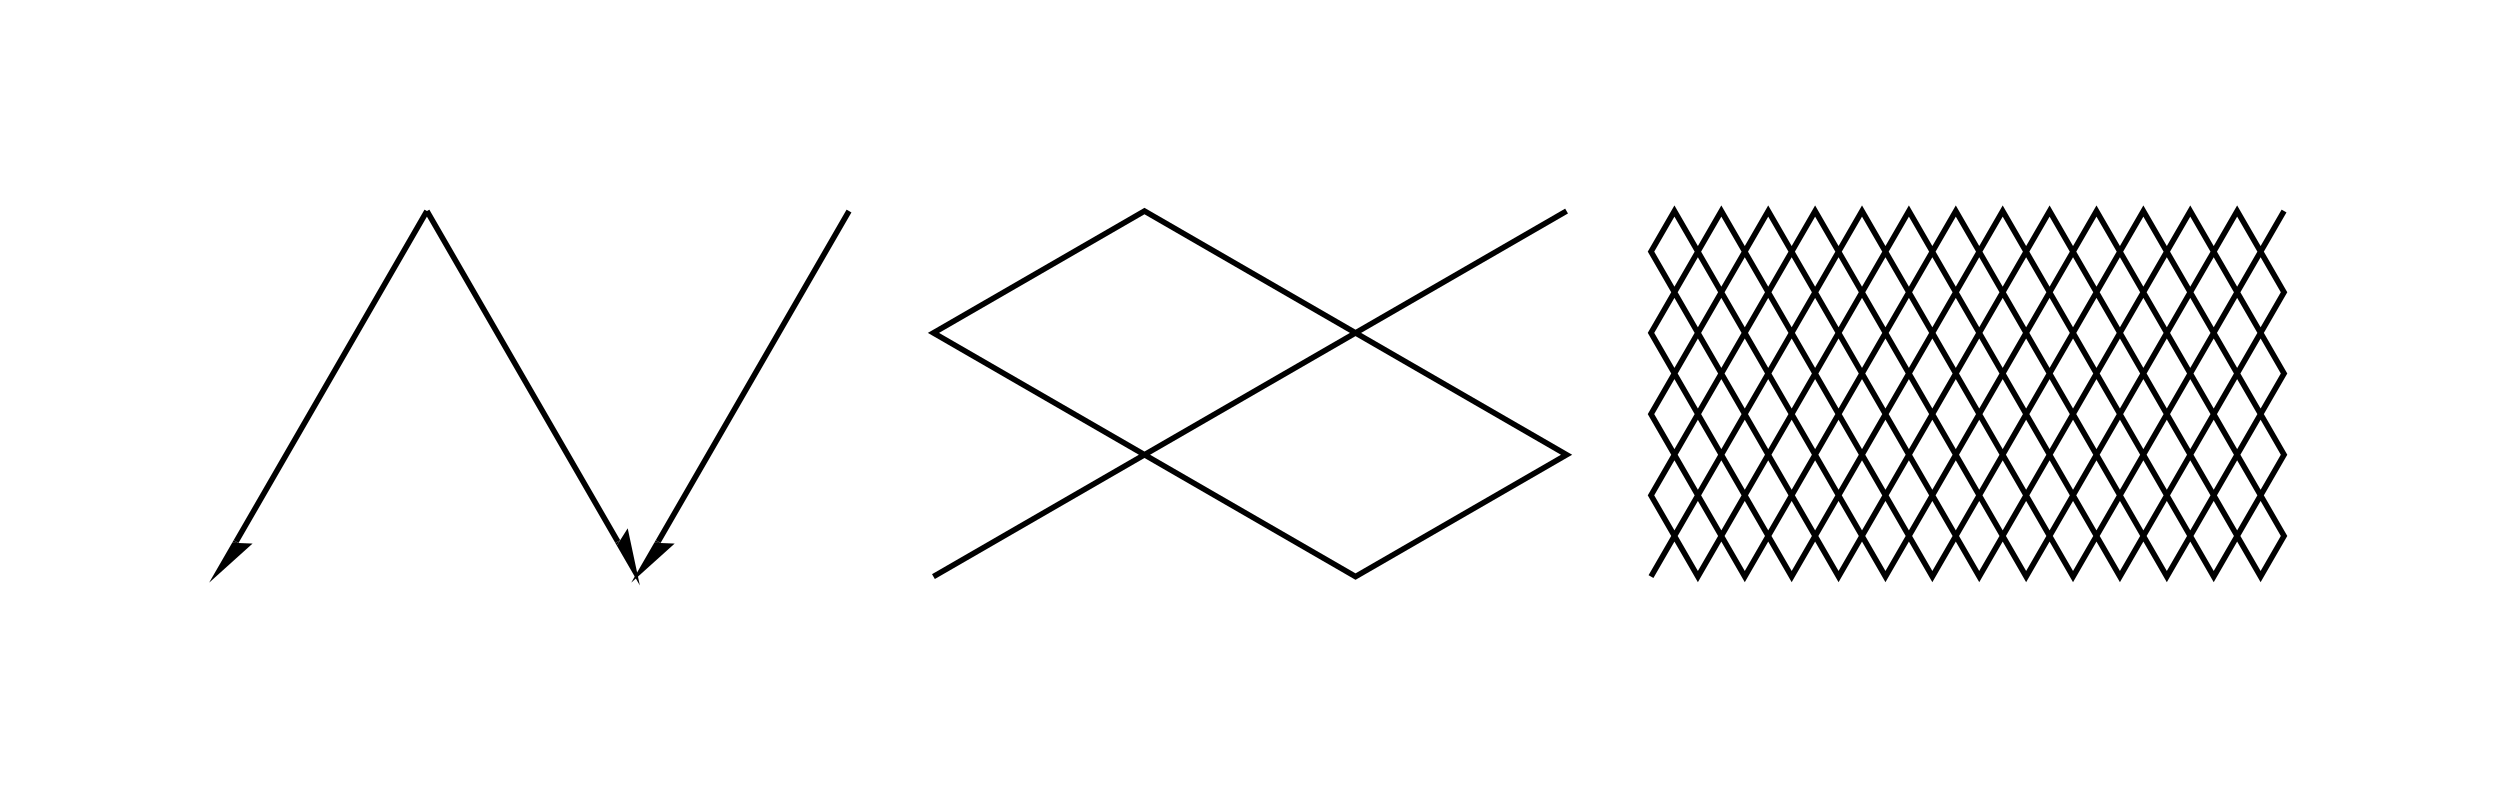
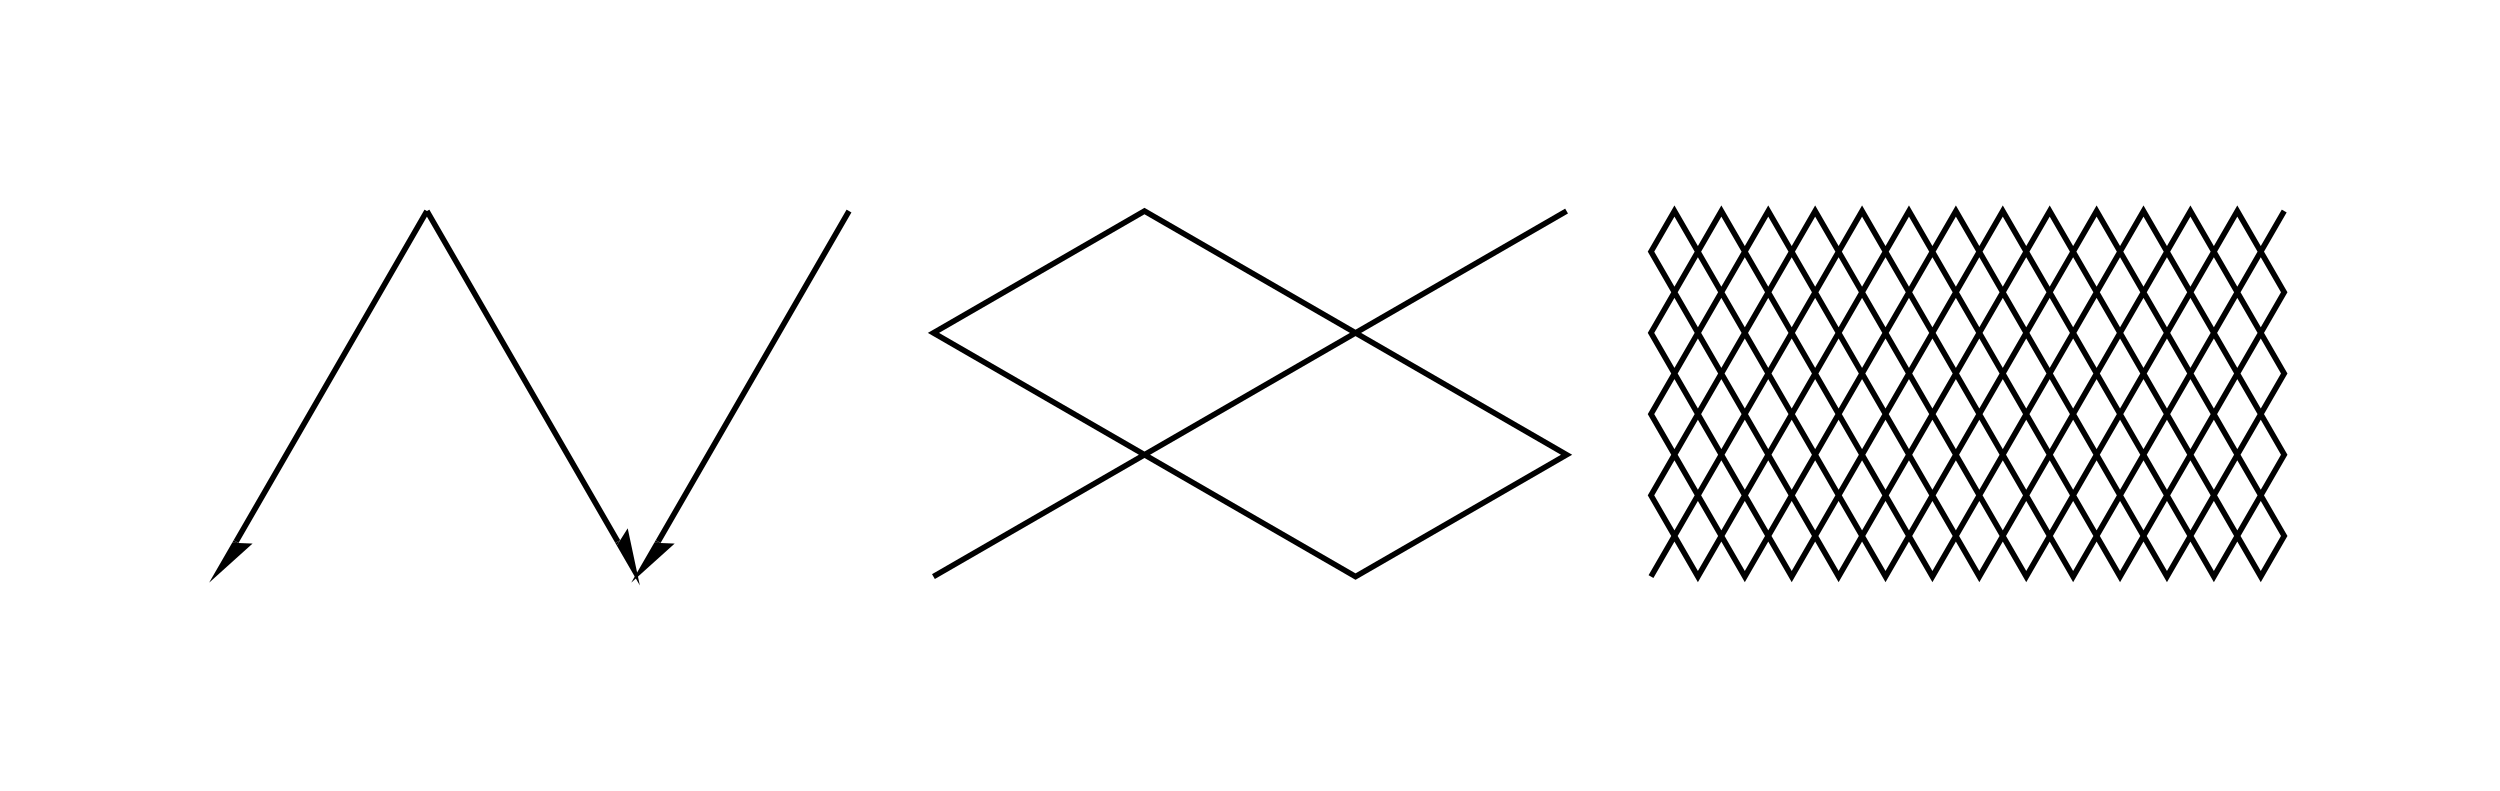
<svg xmlns="http://www.w3.org/2000/svg" height="126.51" stroke-opacity="1" viewBox="0 0 400 127" font-size="1" width="400" stroke="rgb(0,0,0)" version="1.1">
  <defs />
-   <defs />
  <g stroke-linejoin="miter" stroke-opacity="1.0" fill-opacity="0.0" stroke="rgb(0,0,0)" stroke-width="0.9" fill="rgb(0,0,0)" stroke-linecap="butt" stroke-miterlimit="10.0">
-     <path d="M 264.407,92.612 l 3.766,-6.524 l 3.766,6.524 l 3.766,-6.524 l -3.766,-6.524 l -3.766,6.524 l -3.766,-6.524 l 3.766,-6.524 l 3.766,6.524 l 3.766,-6.524 l 3.766,6.524 l 3.766,-6.524 l 3.766,6.524 l -3.766,6.524 l -3.766,-6.524 l -3.766,6.524 l 3.766,6.524 l 3.766,-6.524 l 3.766,6.524 l 3.766,-6.524 l 3.766,6.524 l 3.766,-6.524 l -3.766,-6.524 l -3.766,6.524 l -3.766,-6.524 l 3.766,-6.524 l 3.766,6.524 l 3.766,-6.524 l -3.766,-6.524 l -3.766,6.524 l -3.766,-6.524 l 3.766,-6.524 l 3.766,6.524 l 3.766,-6.524 l -3.766,-6.524 l -3.766,6.524 l -3.766,-6.524 l -3.766,6.524 l -3.766,-6.524 l -3.766,6.524 l 3.766,6.524 l 3.766,-6.524 l 3.766,6.524 l -3.766,6.524 l -3.766,-6.524 l -3.766,6.524 l -3.766,-6.524 l -3.766,6.524 l -3.766,-6.524 l 3.766,-6.524 l 3.766,6.524 l 3.766,-6.524 l -3.766,-6.524 l -3.766,6.524 l -3.766,-6.524 l 3.766,-6.524 l 3.766,6.524 l 3.766,-6.524 l -3.766,-6.524 l -3.766,6.524 l -3.766,-6.524 l 3.766,-6.524 l 3.766,6.524 l 3.766,-6.524 l 3.766,6.524 l 3.766,-6.524 l 3.766,6.524 l -3.766,6.524 l -3.766,-6.524 l -3.766,6.524 l 3.766,6.524 l 3.766,-6.524 l 3.766,6.524 l 3.766,-6.524 l 3.766,6.524 l 3.766,-6.524 l -3.766,-6.524 l -3.766,6.524 l -3.766,-6.524 l 3.766,-6.524 l 3.766,6.524 l 3.766,-6.524 l 3.766,6.524 l 3.766,-6.524 l 3.766,6.524 l -3.766,6.524 l -3.766,-6.524 l -3.766,6.524 l 3.766,6.524 l 3.766,-6.524 l 3.766,6.524 l 3.766,-6.524 l 3.766,6.524 l 3.766,-6.524 l -3.766,-6.524 l -3.766,6.524 l -3.766,-6.524 l 3.766,-6.524 l 3.766,6.524 l 3.766,-6.524 l 3.766,6.524 l 3.766,-6.524 l 3.766,6.524 l -3.766,6.524 l -3.766,-6.524 l -3.766,6.524 l 3.766,6.524 l 3.766,-6.524 l 3.766,6.524 l -3.766,6.524 l -3.766,-6.524 l -3.766,6.524 l 3.766,6.524 l 3.766,-6.524 l 3.766,6.524 l -3.766,6.524 l -3.766,-6.524 l -3.766,6.524 l -3.766,-6.524 l -3.766,6.524 l -3.766,-6.524 l 3.766,-6.524 l 3.766,6.524 l 3.766,-6.524 l -3.766,-6.524 l -3.766,6.524 l -3.766,-6.524 l -3.766,6.524 l -3.766,-6.524 l -3.766,6.524 l 3.766,6.524 l 3.766,-6.524 l 3.766,6.524 l -3.766,6.524 l -3.766,-6.524 l -3.766,6.524 l 3.766,6.524 l 3.766,-6.524 l 3.766,6.524 l -3.766,6.524 l -3.766,-6.524 l -3.766,6.524 l 3.766,6.524 l 3.766,-6.524 l 3.766,6.524 l 3.766,-6.524 l 3.766,6.524 l 3.766,-6.524 l -3.766,-6.524 l -3.766,6.524 l -3.766,-6.524 l 3.766,-6.524 l 3.766,6.524 l 3.766,-6.524 l 3.766,6.524 l 3.766,-6.524 l 3.766,6.524 l -3.766,6.524 l -3.766,-6.524 l -3.766,6.524 l 3.766,6.524 l 3.766,-6.524 l 3.766,6.524 l 3.766,-6.524 l 3.766,6.524 l 3.766,-6.524 l -3.766,-6.524 l -3.766,6.524 l -3.766,-6.524 l 3.766,-6.524 l 3.766,6.524 l 3.766,-6.524 l 3.766,6.524 l 3.766,-6.524 l 3.766,6.524 l -3.766,6.524 l -3.766,-6.524 l -3.766,6.524 l 3.766,6.524 l 3.766,-6.524 l 3.766,6.524 l 3.766,-6.524 l 3.766,6.524 l 3.766,-6.524 l -3.766,-6.524 l -3.766,6.524 l -3.766,-6.524 l 3.766,-6.524 l 3.766,6.524 l 3.766,-6.524 l -3.766,-6.524 l -3.766,6.524 l -3.766,-6.524 l 3.766,-6.524 l 3.766,6.524 l 3.766,-6.524 l -3.766,-6.524 l -3.766,6.524 l -3.766,-6.524 l -3.766,6.524 l -3.766,-6.524 l -3.766,6.524 l 3.766,6.524 l 3.766,-6.524 l 3.766,6.524 l -3.766,6.524 l -3.766,-6.524 l -3.766,6.524 l -3.766,-6.524 l -3.766,6.524 l -3.766,-6.524 l 3.766,-6.524 l 3.766,6.524 l 3.766,-6.524 l -3.766,-6.524 l -3.766,6.524 l -3.766,-6.524 l 3.766,-6.524 l 3.766,6.524 l 3.766,-6.524 l -3.766,-6.524 l -3.766,6.524 l -3.766,-6.524 l 3.766,-6.524 l 3.766,6.524 l 3.766,-6.524 l 3.766,6.524 l 3.766,-6.524 l 3.766,6.524 l -3.766,6.524 l -3.766,-6.524 l -3.766,6.524 l 3.766,6.524 l 3.766,-6.524 l 3.766,6.524 l 3.766,-6.524 l 3.766,6.524 l 3.766,-6.524 l -3.766,-6.524 l -3.766,6.524 l -3.766,-6.524 l 3.766,-6.524 l 3.766,6.524 l 3.766,-6.524 " />
+     <path d="M 264.407,92.612 l 3.767,-6.524 l 3.767,6.524 l 3.767,-6.524 l -3.767,-6.524 l -3.767,6.524 l -3.767,-6.524 l 3.767,-6.524 l 3.767,6.524 l 3.767,-6.524 l 3.767,6.524 l 3.767,-6.524 l 3.767,6.524 l -3.767,6.524 l -3.767,-6.524 l -3.767,6.524 l 3.767,6.524 l 3.767,-6.524 l 3.767,6.524 l 3.767,-6.524 l 3.767,6.524 l 3.767,-6.524 l -3.767,-6.524 l -3.767,6.524 l -3.767,-6.524 l 3.767,-6.524 l 3.767,6.524 l 3.767,-6.524 l -3.767,-6.524 l -3.767,6.524 l -3.767,-6.524 l 3.767,-6.524 l 3.767,6.524 l 3.767,-6.524 l -3.767,-6.524 l -3.767,6.524 l -3.767,-6.524 l -3.767,6.524 l -3.767,-6.524 l -3.767,6.524 l 3.767,6.524 l 3.767,-6.524 l 3.767,6.524 l -3.767,6.524 l -3.767,-6.524 l -3.767,6.524 l -3.767,-6.524 l -3.767,6.524 l -3.767,-6.524 l 3.767,-6.524 l 3.767,6.524 l 3.767,-6.524 l -3.767,-6.524 l -3.767,6.524 l -3.767,-6.524 l 3.767,-6.524 l 3.767,6.524 l 3.767,-6.524 l -3.767,-6.524 l -3.767,6.524 l -3.767,-6.524 l 3.767,-6.524 l 3.767,6.524 l 3.767,-6.524 l 3.767,6.524 l 3.767,-6.524 l 3.767,6.524 l -3.767,6.524 l -3.767,-6.524 l -3.767,6.524 l 3.767,6.524 l 3.767,-6.524 l 3.767,6.524 l 3.767,-6.524 l 3.767,6.524 l 3.767,-6.524 l -3.767,-6.524 l -3.767,6.524 l -3.767,-6.524 l 3.767,-6.524 l 3.767,6.524 l 3.767,-6.524 l 3.767,6.524 l 3.767,-6.524 l 3.767,6.524 l -3.767,6.524 l -3.767,-6.524 l -3.767,6.524 l 3.767,6.524 l 3.767,-6.524 l 3.767,6.524 l 3.767,-6.524 l 3.767,6.524 l 3.767,-6.524 l -3.767,-6.524 l -3.767,6.524 l -3.767,-6.524 l 3.767,-6.524 l 3.767,6.524 l 3.767,-6.524 l 3.767,6.524 l 3.767,-6.524 l 3.767,6.524 l -3.767,6.524 l -3.767,-6.524 l -3.767,6.524 l 3.767,6.524 l 3.767,-6.524 l 3.767,6.524 l -3.767,6.524 l -3.767,-6.524 l -3.767,6.524 l 3.767,6.524 l 3.767,-6.524 l 3.767,6.524 l -3.767,6.524 l -3.767,-6.524 l -3.767,6.524 l -3.767,-6.524 l -3.767,6.524 l -3.767,-6.524 l 3.767,-6.524 l 3.767,6.524 l 3.767,-6.524 l -3.767,-6.524 l -3.767,6.524 l -3.767,-6.524 l -3.767,6.524 l -3.767,-6.524 l -3.767,6.524 l 3.767,6.524 l 3.767,-6.524 l 3.767,6.524 l -3.767,6.524 l -3.767,-6.524 l -3.767,6.524 l 3.767,6.524 l 3.767,-6.524 l 3.767,6.524 l -3.767,6.524 l -3.767,-6.524 l -3.767,6.524 l 3.767,6.524 l 3.767,-6.524 l 3.767,6.524 l 3.767,-6.524 l 3.767,6.524 l 3.767,-6.524 l -3.767,-6.524 l -3.767,6.524 l -3.767,-6.524 l 3.767,-6.524 l 3.767,6.524 l 3.767,-6.524 l 3.767,6.524 l 3.767,-6.524 l 3.767,6.524 l -3.767,6.524 l -3.767,-6.524 l -3.767,6.524 l 3.767,6.524 l 3.767,-6.524 l 3.767,6.524 l 3.767,-6.524 l 3.767,6.524 l 3.767,-6.524 l -3.767,-6.524 l -3.767,6.524 l -3.767,-6.524 l 3.767,-6.524 l 3.767,6.524 l 3.767,-6.524 l 3.767,6.524 l 3.767,-6.524 l 3.767,6.524 l -3.767,6.524 l -3.767,-6.524 l -3.767,6.524 l 3.767,6.524 l 3.767,-6.524 l 3.767,6.524 l 3.767,-6.524 l 3.767,6.524 l 3.767,-6.524 l -3.767,-6.524 l -3.767,6.524 l -3.767,-6.524 l 3.767,-6.524 l 3.767,6.524 l 3.767,-6.524 l -3.767,-6.524 l -3.767,6.524 l -3.767,-6.524 l 3.767,-6.524 l 3.767,6.524 l 3.767,-6.524 l -3.767,-6.524 l -3.767,6.524 l -3.767,-6.524 l -3.767,6.524 l -3.767,-6.524 l -3.767,6.524 l 3.767,6.524 l 3.767,-6.524 l 3.767,6.524 l -3.767,6.524 l -3.767,-6.524 l -3.767,6.524 l -3.767,-6.524 l -3.767,6.524 l -3.767,-6.524 l 3.767,-6.524 l 3.767,6.524 l 3.767,-6.524 l -3.767,-6.524 l -3.767,6.524 l -3.767,-6.524 l 3.767,-6.524 l 3.767,6.524 l 3.767,-6.524 l -3.767,-6.524 l -3.767,6.524 l -3.767,-6.524 l 3.767,-6.524 l 3.767,6.524 l 3.767,-6.524 l 3.767,6.524 l 3.767,-6.524 l 3.767,6.524 l -3.767,6.524 l -3.767,-6.524 l -3.767,6.524 l 3.767,6.524 l 3.767,-6.524 l 3.767,6.524 l 3.767,-6.524 l 3.767,6.524 l 3.767,-6.524 l -3.767,-6.524 l -3.767,6.524 l -3.767,-6.524 l 3.767,-6.524 l 3.767,6.524 l 3.767,-6.524 " />
  </g>
-   <defs />
  <g stroke-linejoin="miter" stroke-opacity="1.0" fill-opacity="0.0" stroke="rgb(0,0,0)" stroke-width="0.9" fill="rgb(0,0,0)" stroke-linecap="butt" stroke-miterlimit="10.0">
    <path d="M 149.153,92.612 l 33.898,-19.571 l -33.898,-19.571 l 33.898,-19.571 l 33.898,19.571 l -33.898,19.571 l 33.898,19.571 l 33.898,-19.571 l -33.898,-19.571 l 33.898,-19.571 " />
  </g>
-   <defs />
  <g stroke-linejoin="miter" stroke-opacity="1.0" fill-opacity="0.0" stroke="rgb(0,0,0)" stroke-width="0.9" fill="rgb(0,0,0)" stroke-linecap="butt" stroke-miterlimit="10.0">
    <path d="M 135.593,33.898 l -30.654,53.094 " />
  </g>
-   <defs />
  <g stroke-linejoin="miter" stroke-opacity="1.0" fill-opacity="1.0" stroke="rgb(0,0,0)" stroke-width="0.0" fill="rgb(0,0,0)" stroke-linecap="butt" stroke-miterlimit="10.0" />
-   <defs />
  <g stroke-linejoin="miter" stroke-opacity="1.0" fill-opacity="1.0" stroke="rgb(0,0,0)" stroke-width="0.0" fill="rgb(0,0,0)" stroke-linecap="butt" stroke-miterlimit="10.0" />
-   <defs />
  <g stroke-linejoin="miter" stroke-opacity="1.0" fill-opacity="1.0" stroke="rgb(0,0,0)" stroke-width="0.0" fill="rgb(0,0,0)" stroke-linecap="butt" stroke-miterlimit="10.0">
    <path d="M 100.613,93.586 l 6.974,-6.279 l -3.274,-0.13 Z" />
  </g>
-   <defs />
  <g stroke-linejoin="miter" stroke-opacity="1.0" fill-opacity="1.0" stroke="rgb(0,0,0)" stroke-width="0.0" fill="rgb(0,0,0)" stroke-linecap="butt" stroke-miterlimit="10.0">
-     <path d="M 104.313,87.177 l 0.237,-0.41 l 0.779,0.45 Z" />
+     <path d="M 104.313,87.177 l 0.236,-0.41 l 0.779,0.45 Z" />
  </g>
-   <defs />
  <g stroke-linejoin="miter" stroke-opacity="1.0" fill-opacity="0.0" stroke="rgb(0,0,0)" stroke-width="0.9" fill="rgb(0,0,0)" stroke-linecap="butt" stroke-miterlimit="10.0">
    <path d="M 67.797,33.898 l 30.654,53.094 " />
  </g>
-   <defs />
  <g stroke-linejoin="miter" stroke-opacity="1.0" fill-opacity="1.0" stroke="rgb(0,0,0)" stroke-width="0.0" fill="rgb(0,0,0)" stroke-linecap="butt" stroke-miterlimit="10.0" />
-   <defs />
  <g stroke-linejoin="miter" stroke-opacity="1.0" fill-opacity="1.0" stroke="rgb(0,0,0)" stroke-width="0.0" fill="rgb(0,0,0)" stroke-linecap="butt" stroke-miterlimit="10.0" />
-   <defs />
  <g stroke-linejoin="miter" stroke-opacity="1.0" fill-opacity="1.0" stroke="rgb(0,0,0)" stroke-width="0.0" fill="rgb(0,0,0)" stroke-linecap="butt" stroke-miterlimit="10.0">
    <path d="M 101.998,94.036 l -1.951,-9.179 l -1.749,2.77 Z" />
  </g>
-   <defs />
  <g stroke-linejoin="miter" stroke-opacity="1.0" fill-opacity="1.0" stroke="rgb(0,0,0)" stroke-width="0.0" fill="rgb(0,0,0)" stroke-linecap="butt" stroke-miterlimit="10.0">
-     <path d="M 98.297,87.627 l -0.237,-0.41 l 0.779,-0.45 Z" />
+     <path d="M 98.297,87.627 l -0.236,-0.41 l 0.779,-0.45 Z" />
  </g>
-   <defs />
  <g stroke-linejoin="miter" stroke-opacity="1.0" fill-opacity="0.0" stroke="rgb(0,0,0)" stroke-width="0.9" fill="rgb(0,0,0)" stroke-linecap="butt" stroke-miterlimit="10.0">
    <path d="M 67.797,33.898 l -30.654,53.094 " />
  </g>
-   <defs />
  <g stroke-linejoin="miter" stroke-opacity="1.0" fill-opacity="1.0" stroke="rgb(0,0,0)" stroke-width="0.0" fill="rgb(0,0,0)" stroke-linecap="butt" stroke-miterlimit="10.0" />
-   <defs />
  <g stroke-linejoin="miter" stroke-opacity="1.0" fill-opacity="1.0" stroke="rgb(0,0,0)" stroke-width="0.0" fill="rgb(0,0,0)" stroke-linecap="butt" stroke-miterlimit="10.0" />
-   <defs />
  <g stroke-linejoin="miter" stroke-opacity="1.0" fill-opacity="1.0" stroke="rgb(0,0,0)" stroke-width="0.0" fill="rgb(0,0,0)" stroke-linecap="butt" stroke-miterlimit="10.0">
    <path d="M 32.816,93.586 l 6.974,-6.279 l -3.274,-0.13 Z" />
  </g>
-   <defs />
  <g stroke-linejoin="miter" stroke-opacity="1.0" fill-opacity="1.0" stroke="rgb(0,0,0)" stroke-width="0.0" fill="rgb(0,0,0)" stroke-linecap="butt" stroke-miterlimit="10.0">
-     <path d="M 36.516,87.177 l 0.237,-0.41 l 0.779,0.45 Z" />
+     <path d="M 36.517,87.177 l 0.236,-0.41 l 0.779,0.45 Z" />
  </g>
</svg>
